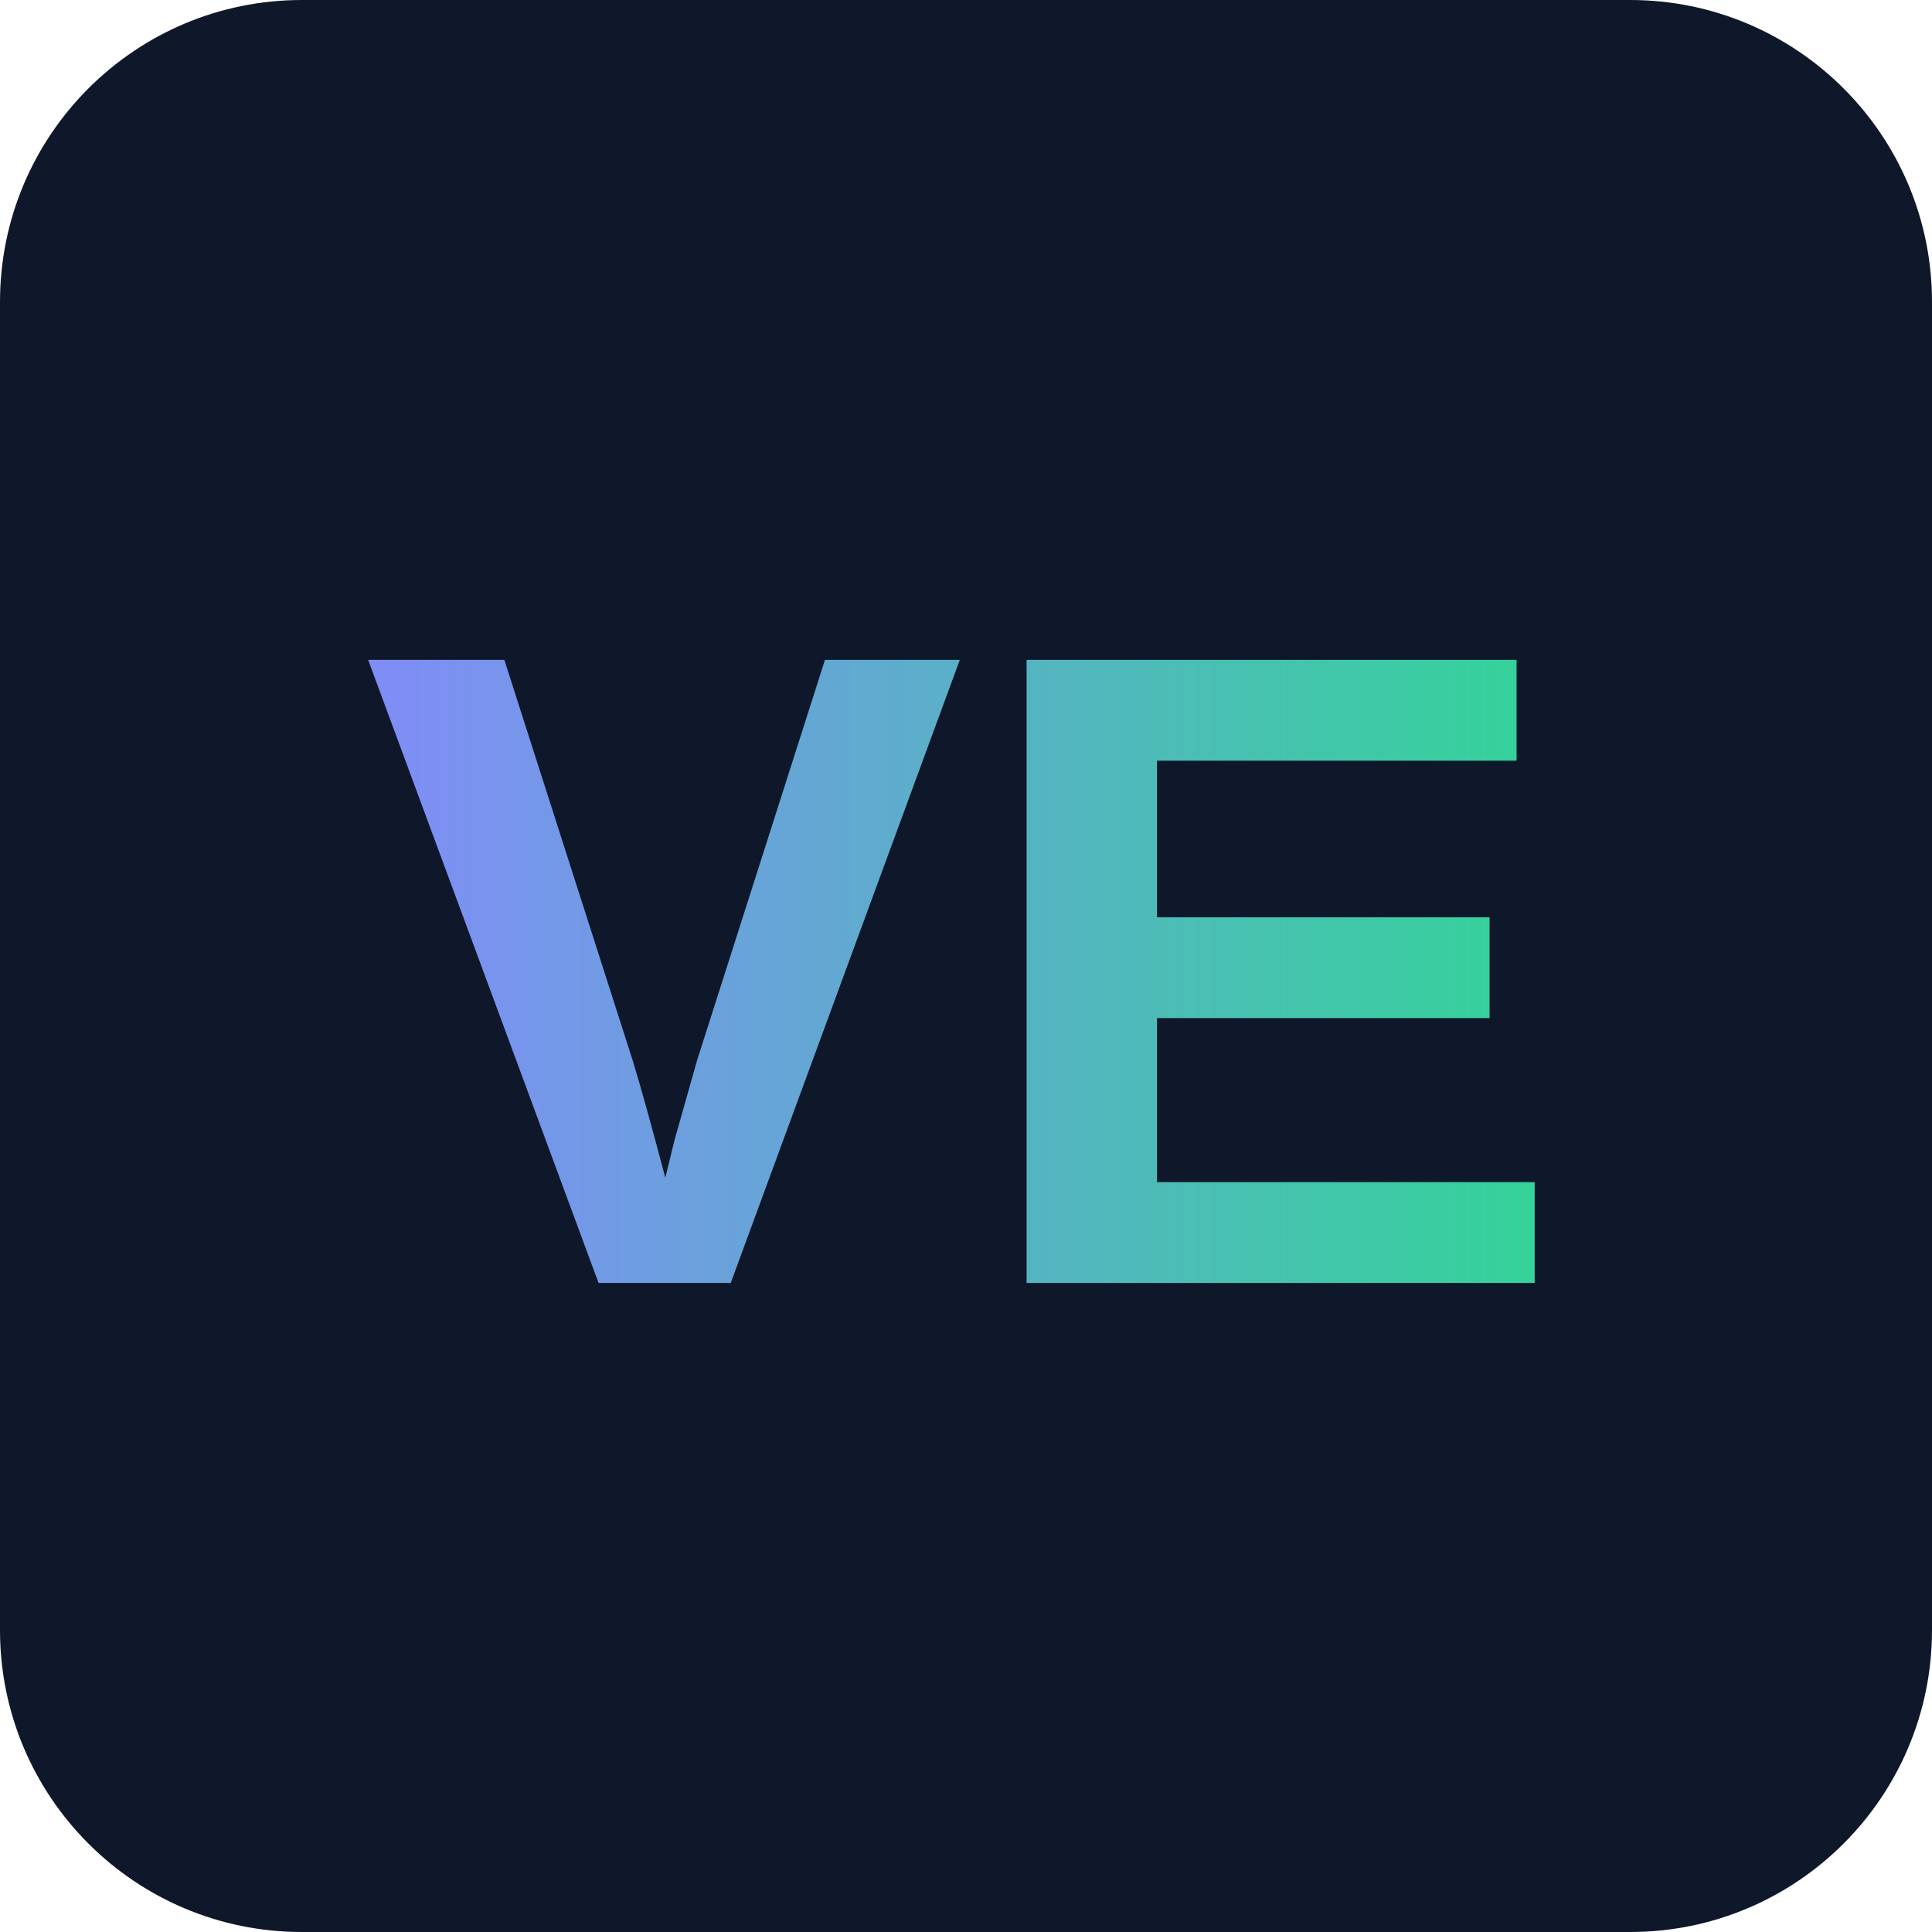
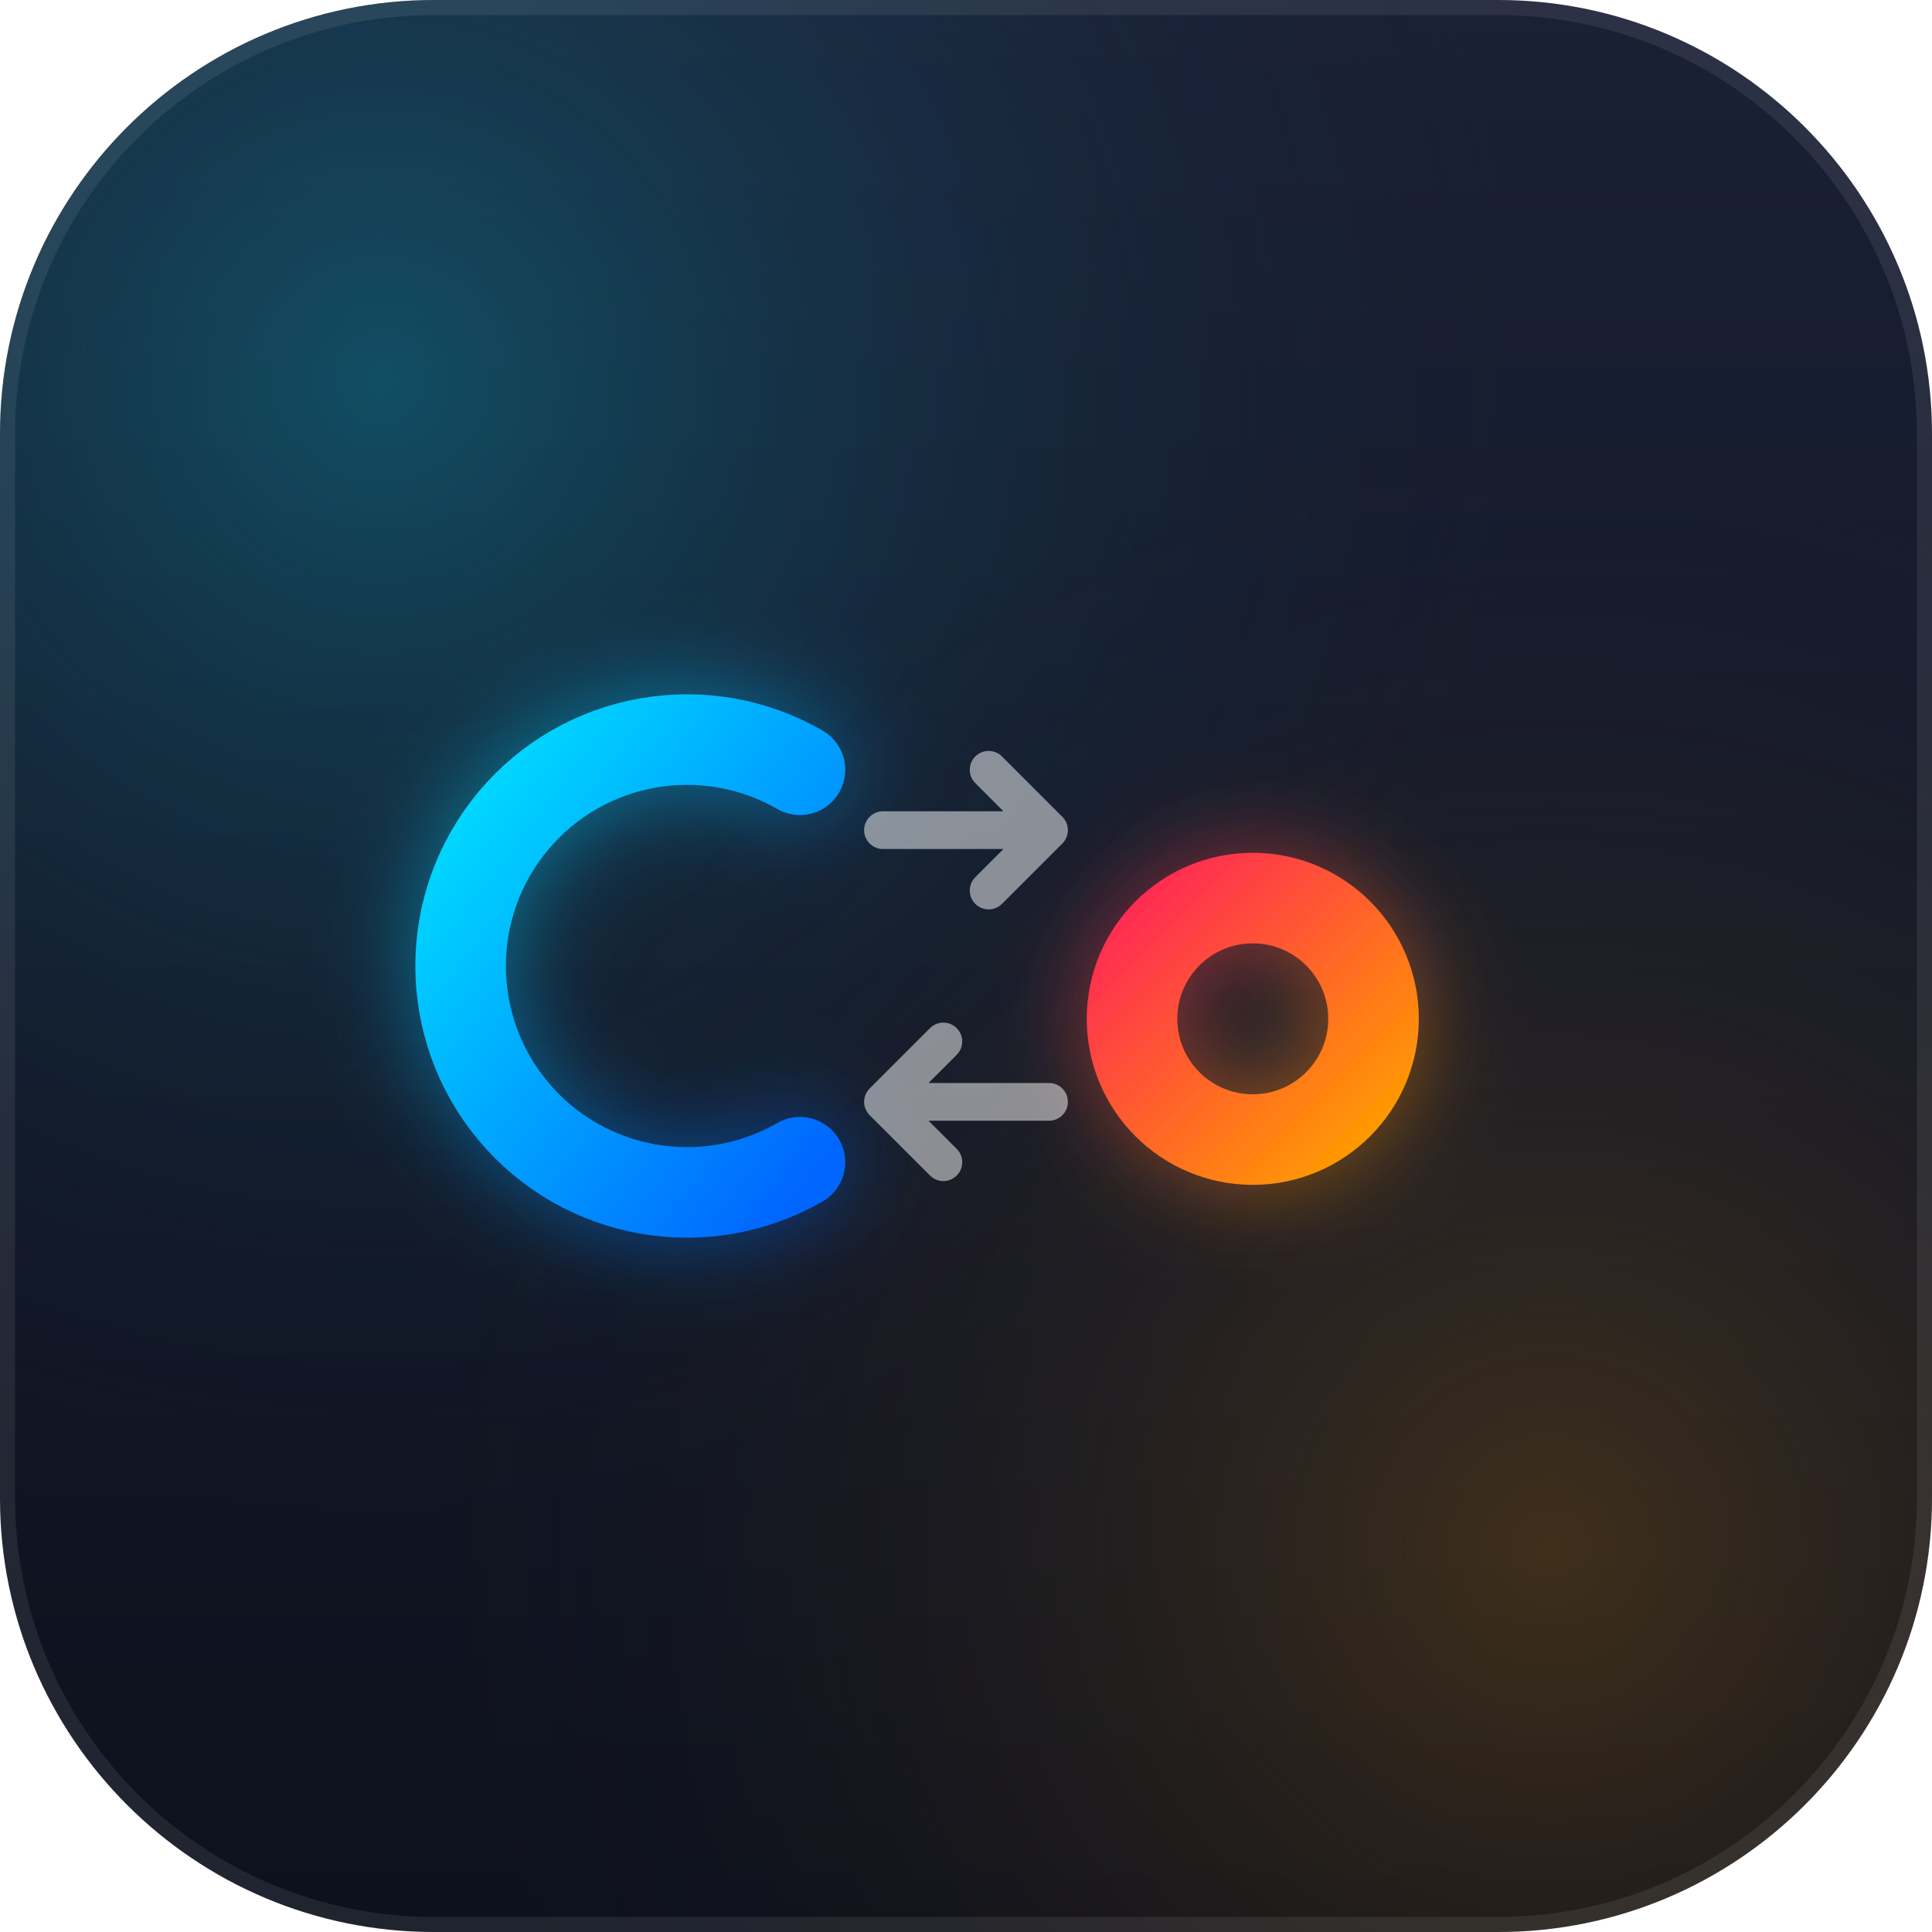
<svg xmlns="http://www.w3.org/2000/svg" viewBox="0 0 512 512" width="512" height="512">
  <defs>
-     <linearGradient id="g" x1="0%" y1="0%" x2="100%" y2="0%">
-       <stop offset="0%" stop-color="#818cf8" />
-       <stop offset="100%" stop-color="#34d399" />
+     <linearGradient id="bgGrad" x1="0%" y1="0%" x2="0%" y2="100%">
+       <stop offset="0%" stop-color="#1A2035" />
+       <stop offset="100%" stop-color="#0D111D" />
    </linearGradient>
+     <radialGradient id="flareBlue" cx="20%" cy="20%" r="60%">
+       <stop offset="0%" stop-color="#00E1FF" stop-opacity="0.25" />
+       <stop offset="100%" stop-color="#1A2035" stop-opacity="0" />
+     </radialGradient>
+     <radialGradient id="flareOrange" cx="80%" cy="80%" r="60%">
+       <stop offset="0%" stop-color="#FF9B00" stop-opacity="0.2" />
+       <stop offset="100%" stop-color="#0D111D" stop-opacity="0" />
+     </radialGradient>
+     <linearGradient id="euroGrad" x1="0%" y1="0%" x2="100%" y2="100%">
+       <stop offset="0%" stop-color="#00E1FF" />
+       <stop offset="100%" stop-color="#0066FF" />
+     </linearGradient>
+     <linearGradient id="vndGrad" x1="0%" y1="0%" x2="100%" y2="100%">
+       <stop offset="0%" stop-color="#FF2A54" />
+       <stop offset="100%" stop-color="#FF9B00" />
+     </linearGradient>
+     <filter id="neonGlow" x="-20%" y="-20%" width="140%" height="140%">
+       <feGaussianBlur stdDeviation="12" result="blur" />
+       <feComponentTransfer in="blur" result="glow">
+         <feFuncA type="linear" slope="0.5" />
+       </feComponentTransfer>
+       <feMerge>
+         <feMergeNode in="glow" />
+         <feMergeNode in="SourceGraphic" />
+       </feMerge>
+     </filter>
  </defs>
-   <rect width="512" height="512" rx="80" fill="#0f172a" />
-   <text x="256" y="340" text-anchor="middle" font-family="Arial, sans-serif" font-size="240" font-weight="bold" fill="url(#g)">VE</text>
+   <rect width="512" height="512" rx="115" fill="url(#bgGrad)" />
+   <rect width="512" height="512" rx="115" fill="url(#flareBlue)" />
+   <rect width="512" height="512" rx="115" fill="url(#flareOrange)" />
+   <rect x="2" y="2" width="508" height="508" rx="113" fill="none" stroke="rgba(255,255,255,0.08)" stroke-width="4" />
+   <g filter="url(#neonGlow)">
+     <g stroke="url(#euroGrad)" fill="none" stroke-width="24" stroke-linecap="round" stroke-linejoin="round">
+       <path d="M 212 204 A 60 60 0 1 0 212 308" />
+       <path d="M 102 240 L 182 240" />
+       <path d="M 102 272 L 182 272" />
+     </g>
+     <g stroke="url(#vndGrad)" fill="none" stroke-width="24" stroke-linecap="round" stroke-linejoin="round">
+       <circle cx="332" cy="270" r="32" />
+       <path d="M 364 170 L 364 310" />
+       <path d="M 344 200 L 384 200" />
+       <path d="M 302 340 L 384 340" />
+     </g>
+   </g>
+   <g stroke="rgba(255, 255, 255, 0.5)" fill="none" stroke-width="10" stroke-linecap="round" stroke-linejoin="round">
+     <path d="M 234 220 L 278 220 M 262 204 L 278 220 L 262 236" />
+     <path d="M 278 292 L 234 292 M 250 276 L 234 292 L 250 308" />
+   </g>
</svg>
